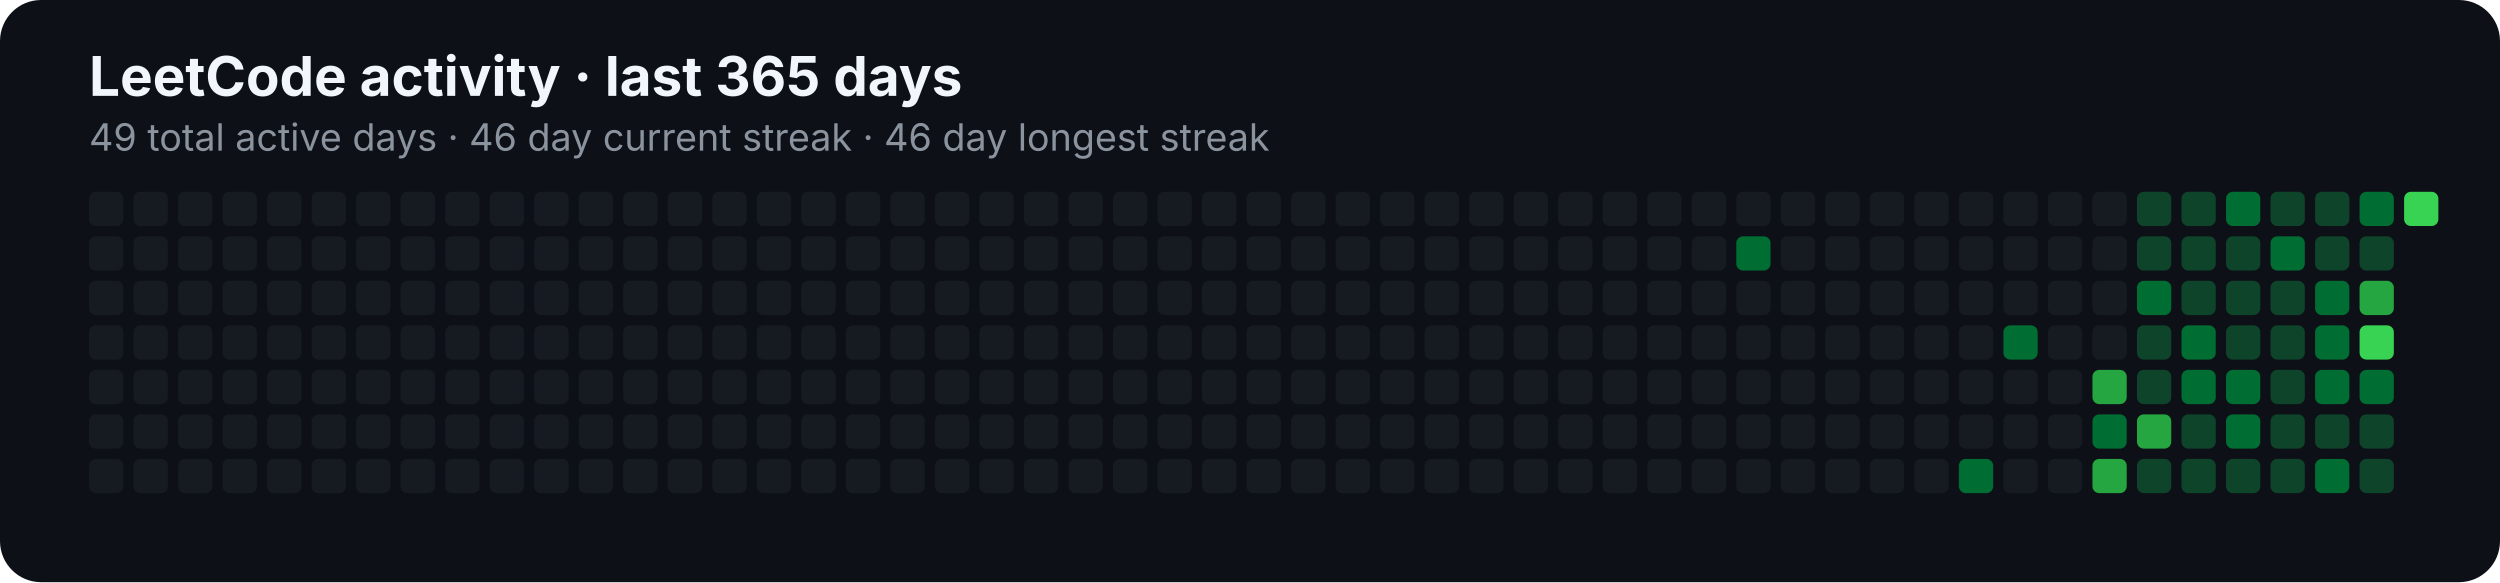
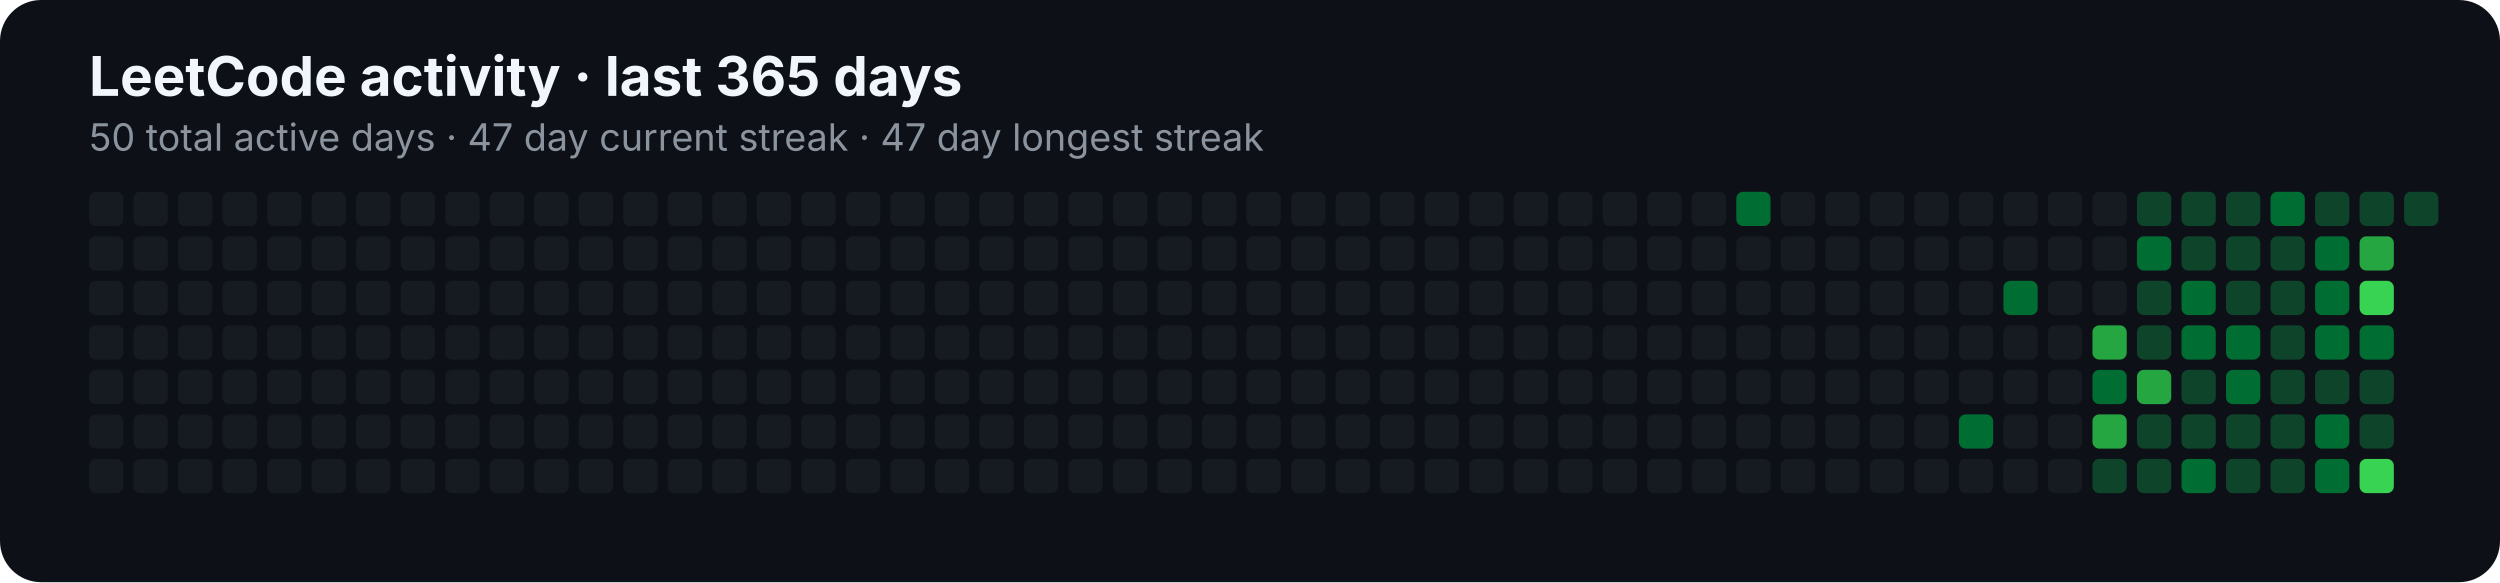
<svg xmlns="http://www.w3.org/2000/svg" width="730" height="170" role="img" aria-label="LeetCode activity over the last 365 days">
  <rect width="100%" height="100%" rx="12" fill="#0d1117" />
  <style>text{font-family:-apple-system,BlinkMacSystemFont,Segoe UI,sans-serif;fill:#8b949e}.h{font-size:16px;font-weight:650;fill:#f0f6fc}.s{font-size:11px}</style>
  <text x="26" y="28" class="h">LeetCode activity · last 365 days</text>
-   <text x="26" y="44" class="s">49 total active days · 46 day current streak · 46 day longest streak</text>
+   <text x="26" y="44" class="s">50 total active days · 47 day current streak · 47 day longest streak</text>
  <rect x="26" y="56" width="10" height="10" rx="2" fill="#161b22" />
  <rect x="26" y="69" width="10" height="10" rx="2" fill="#161b22" />
  <rect x="26" y="82" width="10" height="10" rx="2" fill="#161b22" />
  <rect x="26" y="95" width="10" height="10" rx="2" fill="#161b22" />
  <rect x="26" y="108" width="10" height="10" rx="2" fill="#161b22" />
  <rect x="26" y="121" width="10" height="10" rx="2" fill="#161b22" />
  <rect x="26" y="134" width="10" height="10" rx="2" fill="#161b22" />
  <rect x="39" y="56" width="10" height="10" rx="2" fill="#161b22" />
  <rect x="39" y="69" width="10" height="10" rx="2" fill="#161b22" />
  <rect x="39" y="82" width="10" height="10" rx="2" fill="#161b22" />
  <rect x="39" y="95" width="10" height="10" rx="2" fill="#161b22" />
  <rect x="39" y="108" width="10" height="10" rx="2" fill="#161b22" />
  <rect x="39" y="121" width="10" height="10" rx="2" fill="#161b22" />
  <rect x="39" y="134" width="10" height="10" rx="2" fill="#161b22" />
  <rect x="52" y="56" width="10" height="10" rx="2" fill="#161b22" />
  <rect x="52" y="69" width="10" height="10" rx="2" fill="#161b22" />
  <rect x="52" y="82" width="10" height="10" rx="2" fill="#161b22" />
  <rect x="52" y="95" width="10" height="10" rx="2" fill="#161b22" />
  <rect x="52" y="108" width="10" height="10" rx="2" fill="#161b22" />
  <rect x="52" y="121" width="10" height="10" rx="2" fill="#161b22" />
  <rect x="52" y="134" width="10" height="10" rx="2" fill="#161b22" />
  <rect x="65" y="56" width="10" height="10" rx="2" fill="#161b22" />
  <rect x="65" y="69" width="10" height="10" rx="2" fill="#161b22" />
  <rect x="65" y="82" width="10" height="10" rx="2" fill="#161b22" />
  <rect x="65" y="95" width="10" height="10" rx="2" fill="#161b22" />
  <rect x="65" y="108" width="10" height="10" rx="2" fill="#161b22" />
  <rect x="65" y="121" width="10" height="10" rx="2" fill="#161b22" />
  <rect x="65" y="134" width="10" height="10" rx="2" fill="#161b22" />
  <rect x="78" y="56" width="10" height="10" rx="2" fill="#161b22" />
  <rect x="78" y="69" width="10" height="10" rx="2" fill="#161b22" />
  <rect x="78" y="82" width="10" height="10" rx="2" fill="#161b22" />
  <rect x="78" y="95" width="10" height="10" rx="2" fill="#161b22" />
  <rect x="78" y="108" width="10" height="10" rx="2" fill="#161b22" />
  <rect x="78" y="121" width="10" height="10" rx="2" fill="#161b22" />
  <rect x="78" y="134" width="10" height="10" rx="2" fill="#161b22" />
  <rect x="91" y="56" width="10" height="10" rx="2" fill="#161b22" />
  <rect x="91" y="69" width="10" height="10" rx="2" fill="#161b22" />
  <rect x="91" y="82" width="10" height="10" rx="2" fill="#161b22" />
  <rect x="91" y="95" width="10" height="10" rx="2" fill="#161b22" />
  <rect x="91" y="108" width="10" height="10" rx="2" fill="#161b22" />
  <rect x="91" y="121" width="10" height="10" rx="2" fill="#161b22" />
  <rect x="91" y="134" width="10" height="10" rx="2" fill="#161b22" />
  <rect x="104" y="56" width="10" height="10" rx="2" fill="#161b22" />
  <rect x="104" y="69" width="10" height="10" rx="2" fill="#161b22" />
  <rect x="104" y="82" width="10" height="10" rx="2" fill="#161b22" />
  <rect x="104" y="95" width="10" height="10" rx="2" fill="#161b22" />
  <rect x="104" y="108" width="10" height="10" rx="2" fill="#161b22" />
  <rect x="104" y="121" width="10" height="10" rx="2" fill="#161b22" />
  <rect x="104" y="134" width="10" height="10" rx="2" fill="#161b22" />
  <rect x="117" y="56" width="10" height="10" rx="2" fill="#161b22" />
  <rect x="117" y="69" width="10" height="10" rx="2" fill="#161b22" />
  <rect x="117" y="82" width="10" height="10" rx="2" fill="#161b22" />
  <rect x="117" y="95" width="10" height="10" rx="2" fill="#161b22" />
  <rect x="117" y="108" width="10" height="10" rx="2" fill="#161b22" />
  <rect x="117" y="121" width="10" height="10" rx="2" fill="#161b22" />
  <rect x="117" y="134" width="10" height="10" rx="2" fill="#161b22" />
  <rect x="130" y="56" width="10" height="10" rx="2" fill="#161b22" />
  <rect x="130" y="69" width="10" height="10" rx="2" fill="#161b22" />
  <rect x="130" y="82" width="10" height="10" rx="2" fill="#161b22" />
  <rect x="130" y="95" width="10" height="10" rx="2" fill="#161b22" />
  <rect x="130" y="108" width="10" height="10" rx="2" fill="#161b22" />
  <rect x="130" y="121" width="10" height="10" rx="2" fill="#161b22" />
  <rect x="130" y="134" width="10" height="10" rx="2" fill="#161b22" />
  <rect x="143" y="56" width="10" height="10" rx="2" fill="#161b22" />
  <rect x="143" y="69" width="10" height="10" rx="2" fill="#161b22" />
  <rect x="143" y="82" width="10" height="10" rx="2" fill="#161b22" />
  <rect x="143" y="95" width="10" height="10" rx="2" fill="#161b22" />
  <rect x="143" y="108" width="10" height="10" rx="2" fill="#161b22" />
  <rect x="143" y="121" width="10" height="10" rx="2" fill="#161b22" />
  <rect x="143" y="134" width="10" height="10" rx="2" fill="#161b22" />
  <rect x="156" y="56" width="10" height="10" rx="2" fill="#161b22" />
  <rect x="156" y="69" width="10" height="10" rx="2" fill="#161b22" />
  <rect x="156" y="82" width="10" height="10" rx="2" fill="#161b22" />
  <rect x="156" y="95" width="10" height="10" rx="2" fill="#161b22" />
  <rect x="156" y="108" width="10" height="10" rx="2" fill="#161b22" />
  <rect x="156" y="121" width="10" height="10" rx="2" fill="#161b22" />
  <rect x="156" y="134" width="10" height="10" rx="2" fill="#161b22" />
  <rect x="169" y="56" width="10" height="10" rx="2" fill="#161b22" />
  <rect x="169" y="69" width="10" height="10" rx="2" fill="#161b22" />
  <rect x="169" y="82" width="10" height="10" rx="2" fill="#161b22" />
  <rect x="169" y="95" width="10" height="10" rx="2" fill="#161b22" />
  <rect x="169" y="108" width="10" height="10" rx="2" fill="#161b22" />
  <rect x="169" y="121" width="10" height="10" rx="2" fill="#161b22" />
  <rect x="169" y="134" width="10" height="10" rx="2" fill="#161b22" />
  <rect x="182" y="56" width="10" height="10" rx="2" fill="#161b22" />
  <rect x="182" y="69" width="10" height="10" rx="2" fill="#161b22" />
  <rect x="182" y="82" width="10" height="10" rx="2" fill="#161b22" />
  <rect x="182" y="95" width="10" height="10" rx="2" fill="#161b22" />
  <rect x="182" y="108" width="10" height="10" rx="2" fill="#161b22" />
  <rect x="182" y="121" width="10" height="10" rx="2" fill="#161b22" />
  <rect x="182" y="134" width="10" height="10" rx="2" fill="#161b22" />
  <rect x="195" y="56" width="10" height="10" rx="2" fill="#161b22" />
  <rect x="195" y="69" width="10" height="10" rx="2" fill="#161b22" />
  <rect x="195" y="82" width="10" height="10" rx="2" fill="#161b22" />
  <rect x="195" y="95" width="10" height="10" rx="2" fill="#161b22" />
  <rect x="195" y="108" width="10" height="10" rx="2" fill="#161b22" />
  <rect x="195" y="121" width="10" height="10" rx="2" fill="#161b22" />
  <rect x="195" y="134" width="10" height="10" rx="2" fill="#161b22" />
  <rect x="208" y="56" width="10" height="10" rx="2" fill="#161b22" />
  <rect x="208" y="69" width="10" height="10" rx="2" fill="#161b22" />
  <rect x="208" y="82" width="10" height="10" rx="2" fill="#161b22" />
  <rect x="208" y="95" width="10" height="10" rx="2" fill="#161b22" />
  <rect x="208" y="108" width="10" height="10" rx="2" fill="#161b22" />
  <rect x="208" y="121" width="10" height="10" rx="2" fill="#161b22" />
  <rect x="208" y="134" width="10" height="10" rx="2" fill="#161b22" />
  <rect x="221" y="56" width="10" height="10" rx="2" fill="#161b22" />
  <rect x="221" y="69" width="10" height="10" rx="2" fill="#161b22" />
  <rect x="221" y="82" width="10" height="10" rx="2" fill="#161b22" />
  <rect x="221" y="95" width="10" height="10" rx="2" fill="#161b22" />
  <rect x="221" y="108" width="10" height="10" rx="2" fill="#161b22" />
  <rect x="221" y="121" width="10" height="10" rx="2" fill="#161b22" />
  <rect x="221" y="134" width="10" height="10" rx="2" fill="#161b22" />
  <rect x="234" y="56" width="10" height="10" rx="2" fill="#161b22" />
  <rect x="234" y="69" width="10" height="10" rx="2" fill="#161b22" />
  <rect x="234" y="82" width="10" height="10" rx="2" fill="#161b22" />
  <rect x="234" y="95" width="10" height="10" rx="2" fill="#161b22" />
  <rect x="234" y="108" width="10" height="10" rx="2" fill="#161b22" />
  <rect x="234" y="121" width="10" height="10" rx="2" fill="#161b22" />
  <rect x="234" y="134" width="10" height="10" rx="2" fill="#161b22" />
  <rect x="247" y="56" width="10" height="10" rx="2" fill="#161b22" />
  <rect x="247" y="69" width="10" height="10" rx="2" fill="#161b22" />
  <rect x="247" y="82" width="10" height="10" rx="2" fill="#161b22" />
  <rect x="247" y="95" width="10" height="10" rx="2" fill="#161b22" />
  <rect x="247" y="108" width="10" height="10" rx="2" fill="#161b22" />
  <rect x="247" y="121" width="10" height="10" rx="2" fill="#161b22" />
  <rect x="247" y="134" width="10" height="10" rx="2" fill="#161b22" />
  <rect x="260" y="56" width="10" height="10" rx="2" fill="#161b22" />
  <rect x="260" y="69" width="10" height="10" rx="2" fill="#161b22" />
  <rect x="260" y="82" width="10" height="10" rx="2" fill="#161b22" />
  <rect x="260" y="95" width="10" height="10" rx="2" fill="#161b22" />
  <rect x="260" y="108" width="10" height="10" rx="2" fill="#161b22" />
  <rect x="260" y="121" width="10" height="10" rx="2" fill="#161b22" />
  <rect x="260" y="134" width="10" height="10" rx="2" fill="#161b22" />
  <rect x="273" y="56" width="10" height="10" rx="2" fill="#161b22" />
  <rect x="273" y="69" width="10" height="10" rx="2" fill="#161b22" />
  <rect x="273" y="82" width="10" height="10" rx="2" fill="#161b22" />
  <rect x="273" y="95" width="10" height="10" rx="2" fill="#161b22" />
  <rect x="273" y="108" width="10" height="10" rx="2" fill="#161b22" />
  <rect x="273" y="121" width="10" height="10" rx="2" fill="#161b22" />
  <rect x="273" y="134" width="10" height="10" rx="2" fill="#161b22" />
  <rect x="286" y="56" width="10" height="10" rx="2" fill="#161b22" />
  <rect x="286" y="69" width="10" height="10" rx="2" fill="#161b22" />
  <rect x="286" y="82" width="10" height="10" rx="2" fill="#161b22" />
  <rect x="286" y="95" width="10" height="10" rx="2" fill="#161b22" />
  <rect x="286" y="108" width="10" height="10" rx="2" fill="#161b22" />
  <rect x="286" y="121" width="10" height="10" rx="2" fill="#161b22" />
  <rect x="286" y="134" width="10" height="10" rx="2" fill="#161b22" />
  <rect x="299" y="56" width="10" height="10" rx="2" fill="#161b22" />
  <rect x="299" y="69" width="10" height="10" rx="2" fill="#161b22" />
  <rect x="299" y="82" width="10" height="10" rx="2" fill="#161b22" />
  <rect x="299" y="95" width="10" height="10" rx="2" fill="#161b22" />
  <rect x="299" y="108" width="10" height="10" rx="2" fill="#161b22" />
  <rect x="299" y="121" width="10" height="10" rx="2" fill="#161b22" />
  <rect x="299" y="134" width="10" height="10" rx="2" fill="#161b22" />
  <rect x="312" y="56" width="10" height="10" rx="2" fill="#161b22" />
  <rect x="312" y="69" width="10" height="10" rx="2" fill="#161b22" />
  <rect x="312" y="82" width="10" height="10" rx="2" fill="#161b22" />
  <rect x="312" y="95" width="10" height="10" rx="2" fill="#161b22" />
  <rect x="312" y="108" width="10" height="10" rx="2" fill="#161b22" />
  <rect x="312" y="121" width="10" height="10" rx="2" fill="#161b22" />
  <rect x="312" y="134" width="10" height="10" rx="2" fill="#161b22" />
  <rect x="325" y="56" width="10" height="10" rx="2" fill="#161b22" />
  <rect x="325" y="69" width="10" height="10" rx="2" fill="#161b22" />
  <rect x="325" y="82" width="10" height="10" rx="2" fill="#161b22" />
  <rect x="325" y="95" width="10" height="10" rx="2" fill="#161b22" />
  <rect x="325" y="108" width="10" height="10" rx="2" fill="#161b22" />
  <rect x="325" y="121" width="10" height="10" rx="2" fill="#161b22" />
  <rect x="325" y="134" width="10" height="10" rx="2" fill="#161b22" />
  <rect x="338" y="56" width="10" height="10" rx="2" fill="#161b22" />
  <rect x="338" y="69" width="10" height="10" rx="2" fill="#161b22" />
  <rect x="338" y="82" width="10" height="10" rx="2" fill="#161b22" />
  <rect x="338" y="95" width="10" height="10" rx="2" fill="#161b22" />
  <rect x="338" y="108" width="10" height="10" rx="2" fill="#161b22" />
  <rect x="338" y="121" width="10" height="10" rx="2" fill="#161b22" />
  <rect x="338" y="134" width="10" height="10" rx="2" fill="#161b22" />
  <rect x="351" y="56" width="10" height="10" rx="2" fill="#161b22" />
  <rect x="351" y="69" width="10" height="10" rx="2" fill="#161b22" />
  <rect x="351" y="82" width="10" height="10" rx="2" fill="#161b22" />
  <rect x="351" y="95" width="10" height="10" rx="2" fill="#161b22" />
  <rect x="351" y="108" width="10" height="10" rx="2" fill="#161b22" />
  <rect x="351" y="121" width="10" height="10" rx="2" fill="#161b22" />
  <rect x="351" y="134" width="10" height="10" rx="2" fill="#161b22" />
  <rect x="364" y="56" width="10" height="10" rx="2" fill="#161b22" />
  <rect x="364" y="69" width="10" height="10" rx="2" fill="#161b22" />
  <rect x="364" y="82" width="10" height="10" rx="2" fill="#161b22" />
  <rect x="364" y="95" width="10" height="10" rx="2" fill="#161b22" />
  <rect x="364" y="108" width="10" height="10" rx="2" fill="#161b22" />
  <rect x="364" y="121" width="10" height="10" rx="2" fill="#161b22" />
  <rect x="364" y="134" width="10" height="10" rx="2" fill="#161b22" />
  <rect x="377" y="56" width="10" height="10" rx="2" fill="#161b22" />
  <rect x="377" y="69" width="10" height="10" rx="2" fill="#161b22" />
  <rect x="377" y="82" width="10" height="10" rx="2" fill="#161b22" />
  <rect x="377" y="95" width="10" height="10" rx="2" fill="#161b22" />
  <rect x="377" y="108" width="10" height="10" rx="2" fill="#161b22" />
  <rect x="377" y="121" width="10" height="10" rx="2" fill="#161b22" />
  <rect x="377" y="134" width="10" height="10" rx="2" fill="#161b22" />
  <rect x="390" y="56" width="10" height="10" rx="2" fill="#161b22" />
  <rect x="390" y="69" width="10" height="10" rx="2" fill="#161b22" />
  <rect x="390" y="82" width="10" height="10" rx="2" fill="#161b22" />
  <rect x="390" y="95" width="10" height="10" rx="2" fill="#161b22" />
  <rect x="390" y="108" width="10" height="10" rx="2" fill="#161b22" />
  <rect x="390" y="121" width="10" height="10" rx="2" fill="#161b22" />
  <rect x="390" y="134" width="10" height="10" rx="2" fill="#161b22" />
  <rect x="403" y="56" width="10" height="10" rx="2" fill="#161b22" />
  <rect x="403" y="69" width="10" height="10" rx="2" fill="#161b22" />
  <rect x="403" y="82" width="10" height="10" rx="2" fill="#161b22" />
  <rect x="403" y="95" width="10" height="10" rx="2" fill="#161b22" />
  <rect x="403" y="108" width="10" height="10" rx="2" fill="#161b22" />
  <rect x="403" y="121" width="10" height="10" rx="2" fill="#161b22" />
  <rect x="403" y="134" width="10" height="10" rx="2" fill="#161b22" />
  <rect x="416" y="56" width="10" height="10" rx="2" fill="#161b22" />
  <rect x="416" y="69" width="10" height="10" rx="2" fill="#161b22" />
  <rect x="416" y="82" width="10" height="10" rx="2" fill="#161b22" />
  <rect x="416" y="95" width="10" height="10" rx="2" fill="#161b22" />
  <rect x="416" y="108" width="10" height="10" rx="2" fill="#161b22" />
  <rect x="416" y="121" width="10" height="10" rx="2" fill="#161b22" />
  <rect x="416" y="134" width="10" height="10" rx="2" fill="#161b22" />
  <rect x="429" y="56" width="10" height="10" rx="2" fill="#161b22" />
  <rect x="429" y="69" width="10" height="10" rx="2" fill="#161b22" />
  <rect x="429" y="82" width="10" height="10" rx="2" fill="#161b22" />
  <rect x="429" y="95" width="10" height="10" rx="2" fill="#161b22" />
  <rect x="429" y="108" width="10" height="10" rx="2" fill="#161b22" />
  <rect x="429" y="121" width="10" height="10" rx="2" fill="#161b22" />
  <rect x="429" y="134" width="10" height="10" rx="2" fill="#161b22" />
  <rect x="442" y="56" width="10" height="10" rx="2" fill="#161b22" />
  <rect x="442" y="69" width="10" height="10" rx="2" fill="#161b22" />
  <rect x="442" y="82" width="10" height="10" rx="2" fill="#161b22" />
  <rect x="442" y="95" width="10" height="10" rx="2" fill="#161b22" />
  <rect x="442" y="108" width="10" height="10" rx="2" fill="#161b22" />
  <rect x="442" y="121" width="10" height="10" rx="2" fill="#161b22" />
  <rect x="442" y="134" width="10" height="10" rx="2" fill="#161b22" />
  <rect x="455" y="56" width="10" height="10" rx="2" fill="#161b22" />
  <rect x="455" y="69" width="10" height="10" rx="2" fill="#161b22" />
  <rect x="455" y="82" width="10" height="10" rx="2" fill="#161b22" />
  <rect x="455" y="95" width="10" height="10" rx="2" fill="#161b22" />
  <rect x="455" y="108" width="10" height="10" rx="2" fill="#161b22" />
  <rect x="455" y="121" width="10" height="10" rx="2" fill="#161b22" />
  <rect x="455" y="134" width="10" height="10" rx="2" fill="#161b22" />
  <rect x="468" y="56" width="10" height="10" rx="2" fill="#161b22" />
  <rect x="468" y="69" width="10" height="10" rx="2" fill="#161b22" />
  <rect x="468" y="82" width="10" height="10" rx="2" fill="#161b22" />
  <rect x="468" y="95" width="10" height="10" rx="2" fill="#161b22" />
  <rect x="468" y="108" width="10" height="10" rx="2" fill="#161b22" />
  <rect x="468" y="121" width="10" height="10" rx="2" fill="#161b22" />
  <rect x="468" y="134" width="10" height="10" rx="2" fill="#161b22" />
  <rect x="481" y="56" width="10" height="10" rx="2" fill="#161b22" />
  <rect x="481" y="69" width="10" height="10" rx="2" fill="#161b22" />
  <rect x="481" y="82" width="10" height="10" rx="2" fill="#161b22" />
  <rect x="481" y="95" width="10" height="10" rx="2" fill="#161b22" />
  <rect x="481" y="108" width="10" height="10" rx="2" fill="#161b22" />
  <rect x="481" y="121" width="10" height="10" rx="2" fill="#161b22" />
  <rect x="481" y="134" width="10" height="10" rx="2" fill="#161b22" />
  <rect x="494" y="56" width="10" height="10" rx="2" fill="#161b22" />
  <rect x="494" y="69" width="10" height="10" rx="2" fill="#161b22" />
  <rect x="494" y="82" width="10" height="10" rx="2" fill="#161b22" />
  <rect x="494" y="95" width="10" height="10" rx="2" fill="#161b22" />
  <rect x="494" y="108" width="10" height="10" rx="2" fill="#161b22" />
  <rect x="494" y="121" width="10" height="10" rx="2" fill="#161b22" />
  <rect x="494" y="134" width="10" height="10" rx="2" fill="#161b22" />
-   <rect x="507" y="56" width="10" height="10" rx="2" fill="#161b22" />
-   <rect x="507" y="69" width="10" height="10" rx="2" fill="#006d32" />
+   <rect x="507" y="56" width="10" height="10" rx="2" fill="#006d32" />
+   <rect x="507" y="69" width="10" height="10" rx="2" fill="#161b22" />
  <rect x="507" y="82" width="10" height="10" rx="2" fill="#161b22" />
  <rect x="507" y="95" width="10" height="10" rx="2" fill="#161b22" />
  <rect x="507" y="108" width="10" height="10" rx="2" fill="#161b22" />
  <rect x="507" y="121" width="10" height="10" rx="2" fill="#161b22" />
  <rect x="507" y="134" width="10" height="10" rx="2" fill="#161b22" />
  <rect x="520" y="56" width="10" height="10" rx="2" fill="#161b22" />
  <rect x="520" y="69" width="10" height="10" rx="2" fill="#161b22" />
  <rect x="520" y="82" width="10" height="10" rx="2" fill="#161b22" />
  <rect x="520" y="95" width="10" height="10" rx="2" fill="#161b22" />
  <rect x="520" y="108" width="10" height="10" rx="2" fill="#161b22" />
  <rect x="520" y="121" width="10" height="10" rx="2" fill="#161b22" />
  <rect x="520" y="134" width="10" height="10" rx="2" fill="#161b22" />
  <rect x="533" y="56" width="10" height="10" rx="2" fill="#161b22" />
  <rect x="533" y="69" width="10" height="10" rx="2" fill="#161b22" />
  <rect x="533" y="82" width="10" height="10" rx="2" fill="#161b22" />
  <rect x="533" y="95" width="10" height="10" rx="2" fill="#161b22" />
  <rect x="533" y="108" width="10" height="10" rx="2" fill="#161b22" />
  <rect x="533" y="121" width="10" height="10" rx="2" fill="#161b22" />
  <rect x="533" y="134" width="10" height="10" rx="2" fill="#161b22" />
  <rect x="546" y="56" width="10" height="10" rx="2" fill="#161b22" />
  <rect x="546" y="69" width="10" height="10" rx="2" fill="#161b22" />
  <rect x="546" y="82" width="10" height="10" rx="2" fill="#161b22" />
  <rect x="546" y="95" width="10" height="10" rx="2" fill="#161b22" />
  <rect x="546" y="108" width="10" height="10" rx="2" fill="#161b22" />
  <rect x="546" y="121" width="10" height="10" rx="2" fill="#161b22" />
  <rect x="546" y="134" width="10" height="10" rx="2" fill="#161b22" />
  <rect x="559" y="56" width="10" height="10" rx="2" fill="#161b22" />
  <rect x="559" y="69" width="10" height="10" rx="2" fill="#161b22" />
  <rect x="559" y="82" width="10" height="10" rx="2" fill="#161b22" />
  <rect x="559" y="95" width="10" height="10" rx="2" fill="#161b22" />
  <rect x="559" y="108" width="10" height="10" rx="2" fill="#161b22" />
  <rect x="559" y="121" width="10" height="10" rx="2" fill="#161b22" />
  <rect x="559" y="134" width="10" height="10" rx="2" fill="#161b22" />
  <rect x="572" y="56" width="10" height="10" rx="2" fill="#161b22" />
  <rect x="572" y="69" width="10" height="10" rx="2" fill="#161b22" />
  <rect x="572" y="82" width="10" height="10" rx="2" fill="#161b22" />
  <rect x="572" y="95" width="10" height="10" rx="2" fill="#161b22" />
  <rect x="572" y="108" width="10" height="10" rx="2" fill="#161b22" />
-   <rect x="572" y="121" width="10" height="10" rx="2" fill="#161b22" />
-   <rect x="572" y="134" width="10" height="10" rx="2" fill="#006d32" />
+   <rect x="572" y="121" width="10" height="10" rx="2" fill="#006d32" />
+   <rect x="572" y="134" width="10" height="10" rx="2" fill="#161b22" />
  <rect x="585" y="56" width="10" height="10" rx="2" fill="#161b22" />
  <rect x="585" y="69" width="10" height="10" rx="2" fill="#161b22" />
-   <rect x="585" y="82" width="10" height="10" rx="2" fill="#161b22" />
-   <rect x="585" y="95" width="10" height="10" rx="2" fill="#006d32" />
+   <rect x="585" y="82" width="10" height="10" rx="2" fill="#006d32" />
+   <rect x="585" y="95" width="10" height="10" rx="2" fill="#161b22" />
  <rect x="585" y="108" width="10" height="10" rx="2" fill="#161b22" />
  <rect x="585" y="121" width="10" height="10" rx="2" fill="#161b22" />
  <rect x="585" y="134" width="10" height="10" rx="2" fill="#161b22" />
  <rect x="598" y="56" width="10" height="10" rx="2" fill="#161b22" />
  <rect x="598" y="69" width="10" height="10" rx="2" fill="#161b22" />
  <rect x="598" y="82" width="10" height="10" rx="2" fill="#161b22" />
  <rect x="598" y="95" width="10" height="10" rx="2" fill="#161b22" />
  <rect x="598" y="108" width="10" height="10" rx="2" fill="#161b22" />
  <rect x="598" y="121" width="10" height="10" rx="2" fill="#161b22" />
  <rect x="598" y="134" width="10" height="10" rx="2" fill="#161b22" />
  <rect x="611" y="56" width="10" height="10" rx="2" fill="#161b22" />
  <rect x="611" y="69" width="10" height="10" rx="2" fill="#161b22" />
  <rect x="611" y="82" width="10" height="10" rx="2" fill="#161b22" />
-   <rect x="611" y="95" width="10" height="10" rx="2" fill="#161b22" />
-   <rect x="611" y="108" width="10" height="10" rx="2" fill="#26a641" />
-   <rect x="611" y="121" width="10" height="10" rx="2" fill="#006d32" />
-   <rect x="611" y="134" width="10" height="10" rx="2" fill="#26a641" />
+   <rect x="611" y="95" width="10" height="10" rx="2" fill="#26a641" />
+   <rect x="611" y="108" width="10" height="10" rx="2" fill="#006d32" />
+   <rect x="611" y="121" width="10" height="10" rx="2" fill="#26a641" />
+   <rect x="611" y="134" width="10" height="10" rx="2" fill="#0e4429" />
  <rect x="624" y="56" width="10" height="10" rx="2" fill="#0e4429" />
-   <rect x="624" y="69" width="10" height="10" rx="2" fill="#0e4429" />
-   <rect x="624" y="82" width="10" height="10" rx="2" fill="#006d32" />
+   <rect x="624" y="69" width="10" height="10" rx="2" fill="#006d32" />
+   <rect x="624" y="82" width="10" height="10" rx="2" fill="#0e4429" />
  <rect x="624" y="95" width="10" height="10" rx="2" fill="#0e4429" />
-   <rect x="624" y="108" width="10" height="10" rx="2" fill="#0e4429" />
-   <rect x="624" y="121" width="10" height="10" rx="2" fill="#26a641" />
+   <rect x="624" y="108" width="10" height="10" rx="2" fill="#26a641" />
+   <rect x="624" y="121" width="10" height="10" rx="2" fill="#0e4429" />
  <rect x="624" y="134" width="10" height="10" rx="2" fill="#0e4429" />
  <rect x="637" y="56" width="10" height="10" rx="2" fill="#0e4429" />
  <rect x="637" y="69" width="10" height="10" rx="2" fill="#0e4429" />
-   <rect x="637" y="82" width="10" height="10" rx="2" fill="#0e4429" />
+   <rect x="637" y="82" width="10" height="10" rx="2" fill="#006d32" />
  <rect x="637" y="95" width="10" height="10" rx="2" fill="#006d32" />
-   <rect x="637" y="108" width="10" height="10" rx="2" fill="#006d32" />
+   <rect x="637" y="108" width="10" height="10" rx="2" fill="#0e4429" />
  <rect x="637" y="121" width="10" height="10" rx="2" fill="#0e4429" />
-   <rect x="637" y="134" width="10" height="10" rx="2" fill="#0e4429" />
-   <rect x="650" y="56" width="10" height="10" rx="2" fill="#006d32" />
+   <rect x="637" y="134" width="10" height="10" rx="2" fill="#006d32" />
+   <rect x="650" y="56" width="10" height="10" rx="2" fill="#0e4429" />
  <rect x="650" y="69" width="10" height="10" rx="2" fill="#0e4429" />
  <rect x="650" y="82" width="10" height="10" rx="2" fill="#0e4429" />
-   <rect x="650" y="95" width="10" height="10" rx="2" fill="#0e4429" />
+   <rect x="650" y="95" width="10" height="10" rx="2" fill="#006d32" />
  <rect x="650" y="108" width="10" height="10" rx="2" fill="#006d32" />
-   <rect x="650" y="121" width="10" height="10" rx="2" fill="#006d32" />
+   <rect x="650" y="121" width="10" height="10" rx="2" fill="#0e4429" />
  <rect x="650" y="134" width="10" height="10" rx="2" fill="#0e4429" />
-   <rect x="663" y="56" width="10" height="10" rx="2" fill="#0e4429" />
-   <rect x="663" y="69" width="10" height="10" rx="2" fill="#006d32" />
+   <rect x="663" y="56" width="10" height="10" rx="2" fill="#006d32" />
+   <rect x="663" y="69" width="10" height="10" rx="2" fill="#0e4429" />
  <rect x="663" y="82" width="10" height="10" rx="2" fill="#0e4429" />
  <rect x="663" y="95" width="10" height="10" rx="2" fill="#0e4429" />
  <rect x="663" y="108" width="10" height="10" rx="2" fill="#0e4429" />
  <rect x="663" y="121" width="10" height="10" rx="2" fill="#0e4429" />
  <rect x="663" y="134" width="10" height="10" rx="2" fill="#0e4429" />
  <rect x="676" y="56" width="10" height="10" rx="2" fill="#0e4429" />
-   <rect x="676" y="69" width="10" height="10" rx="2" fill="#0e4429" />
+   <rect x="676" y="69" width="10" height="10" rx="2" fill="#006d32" />
  <rect x="676" y="82" width="10" height="10" rx="2" fill="#006d32" />
  <rect x="676" y="95" width="10" height="10" rx="2" fill="#006d32" />
-   <rect x="676" y="108" width="10" height="10" rx="2" fill="#006d32" />
-   <rect x="676" y="121" width="10" height="10" rx="2" fill="#0e4429" />
+   <rect x="676" y="108" width="10" height="10" rx="2" fill="#0e4429" />
+   <rect x="676" y="121" width="10" height="10" rx="2" fill="#006d32" />
  <rect x="676" y="134" width="10" height="10" rx="2" fill="#006d32" />
-   <rect x="689" y="56" width="10" height="10" rx="2" fill="#006d32" />
-   <rect x="689" y="69" width="10" height="10" rx="2" fill="#0e4429" />
-   <rect x="689" y="82" width="10" height="10" rx="2" fill="#26a641" />
-   <rect x="689" y="95" width="10" height="10" rx="2" fill="#39d353" />
-   <rect x="689" y="108" width="10" height="10" rx="2" fill="#006d32" />
+   <rect x="689" y="56" width="10" height="10" rx="2" fill="#0e4429" />
+   <rect x="689" y="69" width="10" height="10" rx="2" fill="#26a641" />
+   <rect x="689" y="82" width="10" height="10" rx="2" fill="#39d353" />
+   <rect x="689" y="95" width="10" height="10" rx="2" fill="#006d32" />
+   <rect x="689" y="108" width="10" height="10" rx="2" fill="#0e4429" />
  <rect x="689" y="121" width="10" height="10" rx="2" fill="#0e4429" />
-   <rect x="689" y="134" width="10" height="10" rx="2" fill="#0e4429" />
-   <rect x="702" y="56" width="10" height="10" rx="2" fill="#39d353" />
+   <rect x="689" y="134" width="10" height="10" rx="2" fill="#39d353" />
+   <rect x="702" y="56" width="10" height="10" rx="2" fill="#0e4429" />
</svg>
